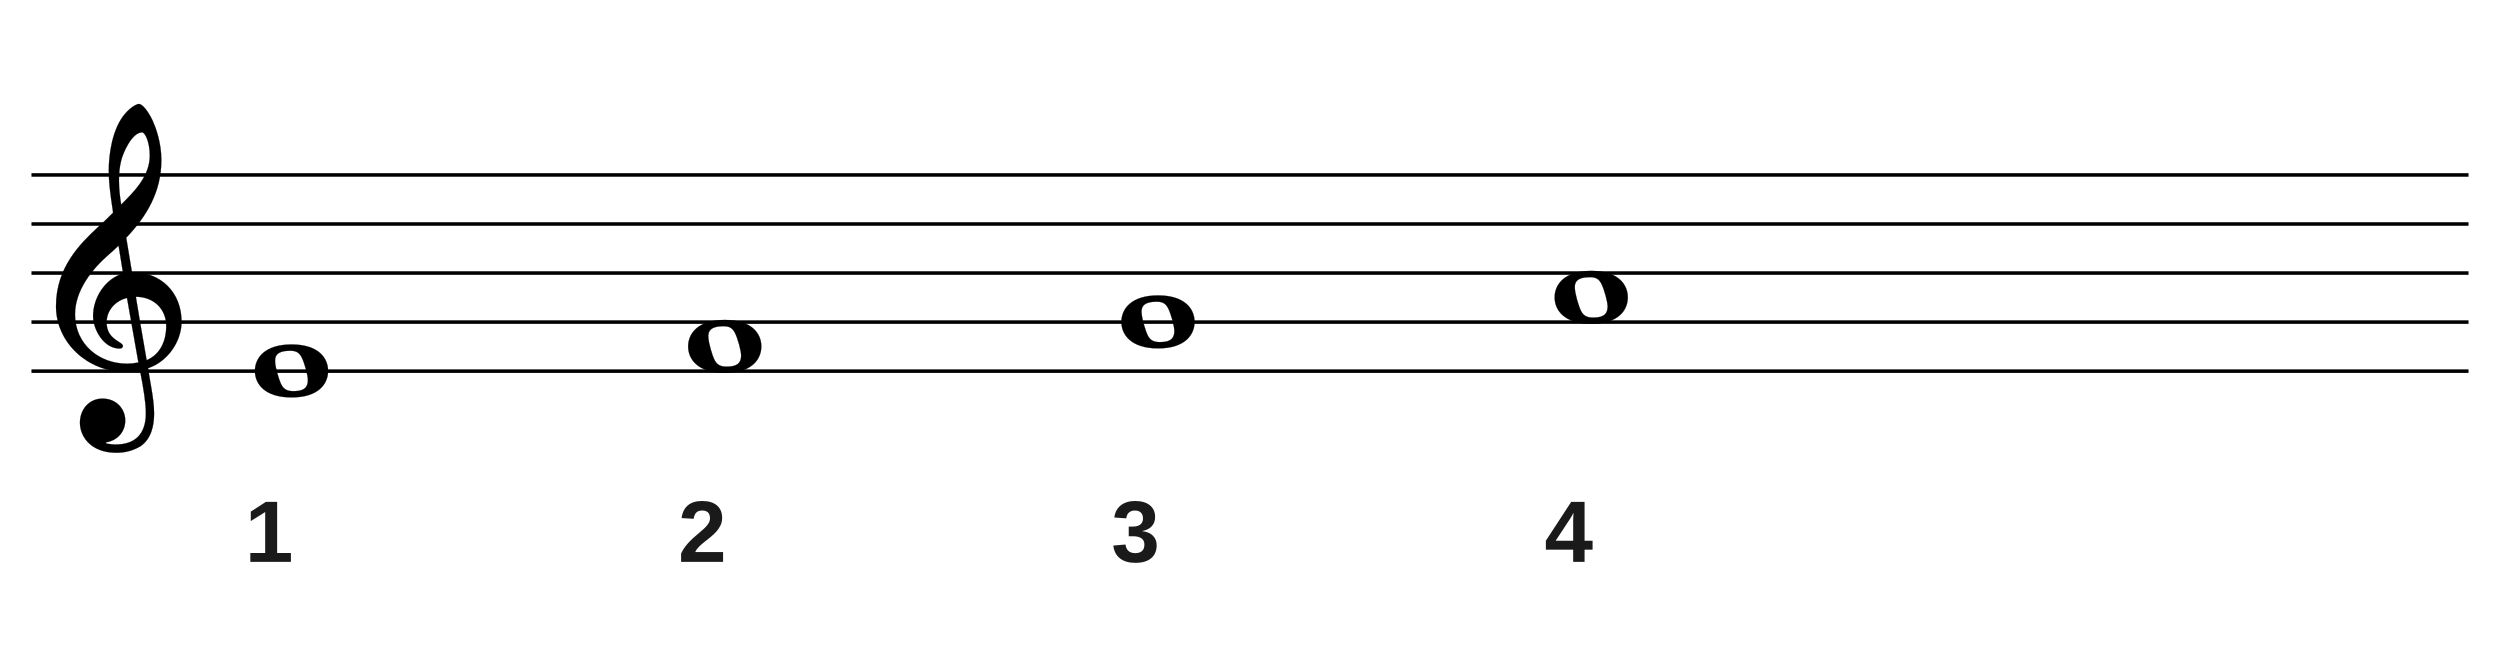
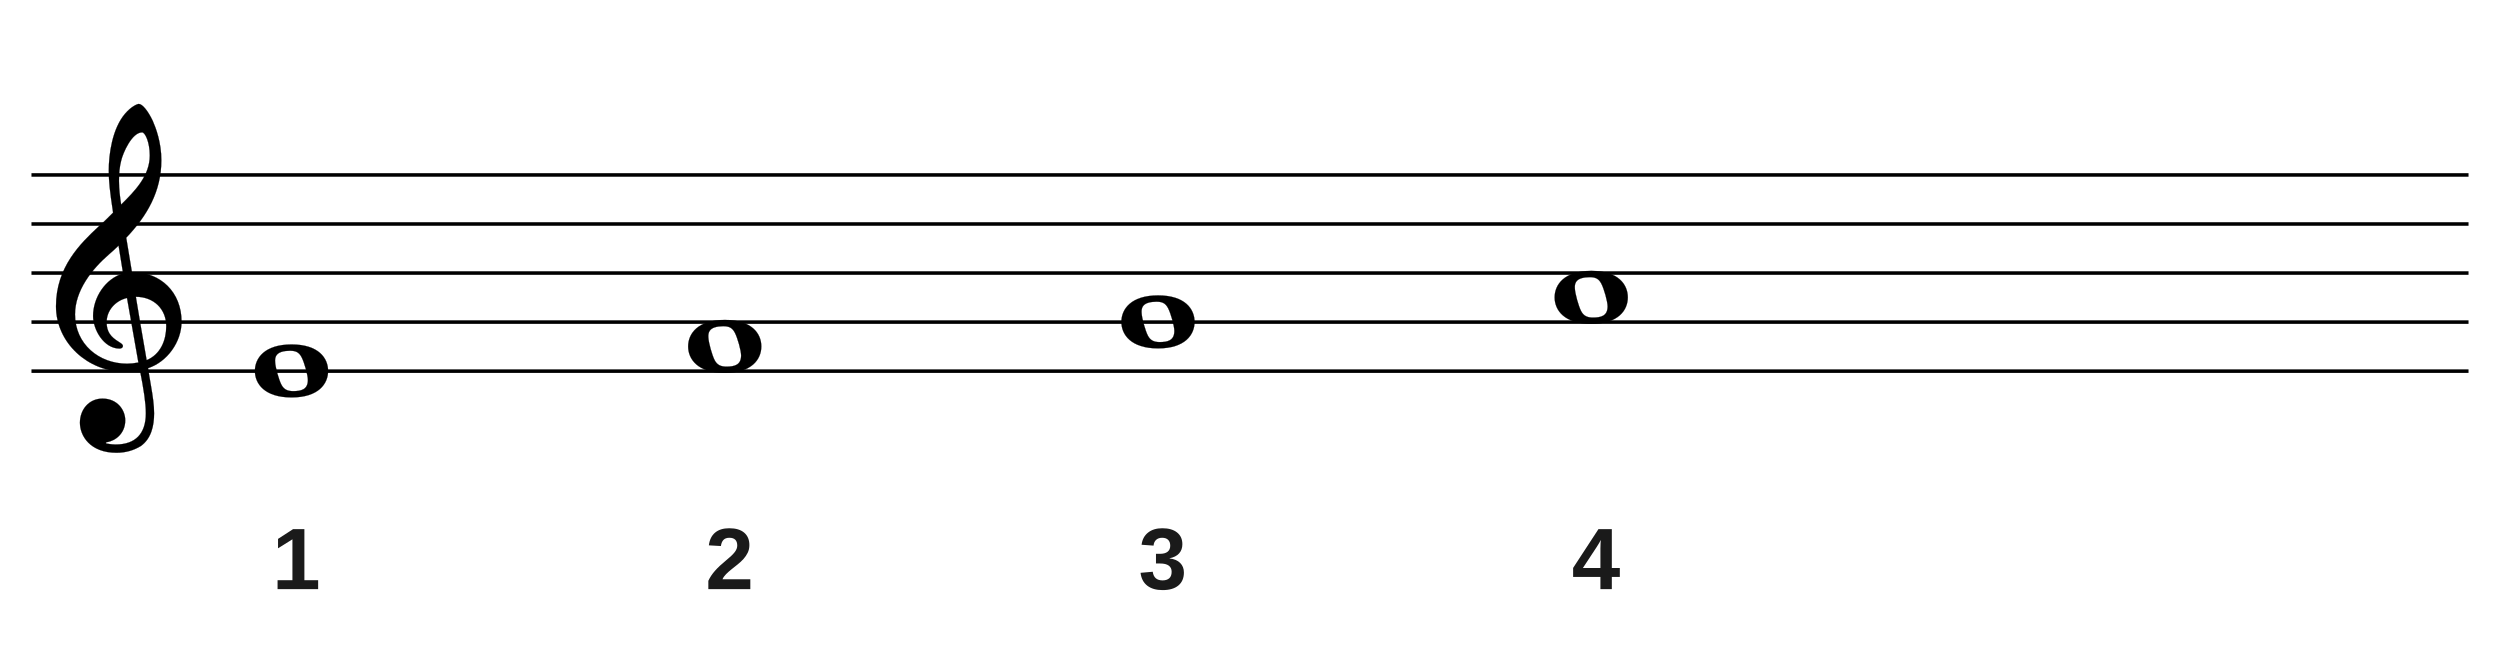
<svg xmlns="http://www.w3.org/2000/svg" id="z4jyfqc" viewBox="0 0 367 96" width="561" height="147" role="img">
  <defs>
    <g id="E050-z4jyfqc">
      <path transform="scale(1,-1)" d="M420 -206l-58 329c-59 -14 -104 -63 -104 -124c0 -49 22 -75 61 -99c12 -8 22 -13 22 -22s-9 -13 -17 -13c-80 0 -135 96 -135 166c0 94 62 190 153 217c-7 41 -14 88 -23 142c-15 -15 -31 -29 -48 -44c-88 -76 -174 -185 -174 -307c0 -151 122 -251 265 -251 c19 0 38 2 58 6zM332 822c-8 -31 -11 -65 -11 -102c0 -42 5 -81 11 -121c69 68 146 146 146 250c0 69 -24 118 -39 118c-52 0 -98 -105 -107 -145zM562 -21c0 89 -65 150 -155 150c7 -44 34 -203 55 -323c71 29 100 102 100 173zM122 -513c0 66 45 123 115 123 c75 0 116 -57 116 -111c0 -64 -47 -104 -94 -111c-3 -1 -5 -2 -5 -4c0 -1 2 -2 3 -3c2 0 23 -5 47 -5c101 0 154 55 154 159c0 53 -11 123 -30 219c-23 -4 -50 -7 -79 -7c-186 0 -349 147 -349 334c0 200 126 321 217 406c21 17 73 70 74 71c-17 112 -22 161 -22 215 c0 84 18 212 82 288c33 39 64 51 71 51c18 0 47 -35 71 -86c16 -36 44 -110 44 -201c0 -159 -73 -284 -179 -395c9 -56 19 -115 29 -175c146 0 253 -102 253 -253c0 -103 -73 -205 -171 -237c6 -39 12 -69 15 -89c10 -57 16 -102 16 -141c0 -63 -14 -129 -68 -167 c-36 -22 -77 -34 -124 -34c-135 0 -186 87 -186 153z" />
    </g>
    <g id="E0A2-z4jyfqc">
      <path transform="scale(1,-1)" d="M195 -102c41 0 75 8 75 57c0 25 -18 89 -32 116s-32 33 -60 33c-15 0 -31 -2 -43 -6c-24 -8 -34 -24 -32 -51c1 -27 19 -91 32 -116s32 -33 60 -33zM187 136c138 0 186 -70 186 -135s-48 -135 -186 -135s-187 70 -187 135s49 135 187 135z" />
    </g>
  </defs>
  <style type="text/css">#z4jyfqc g.ending, #z4jyfqc g.fing, #z4jyfqc g.reh, #z4jyfqc g.tempo {font-weight:bold;}#z4jyfqc g.dir, #z4jyfqc g.dynam, #z4jyfqc g.mNum {font-style:italic;}#z4jyfqc g.label {font-weight:normal;}#z4jyfqc ellipse, #z4jyfqc path, #z4jyfqc polygon, #z4jyfqc polyline, #z4jyfqc rect {stroke:currentColor}#z4jyfqc g.cursor {fill:dodgerblue; color:dodgerblue;}#z4jyfqc g.cursor.chord {fill:limegreen; color:limegreen;}</style>
  <svg class="definition-scale" color="black" font-family="Times, serif" viewBox="0 0 9144 2400">
    <g class="page-margin" transform="translate(100, 100)">
      <g id="abvif6g" class="mdiv pageMilestone" />
      <g id="b1yh41g3" class="score pageMilestone" />
      <g id="i181itys" class="system">
        <g id="opr4rr5" class="section systemMilestone" />
        <g id="p3gvakc" class="measure">
          <g id="y185iv34" class="staff">
            <path d="M0 540 L8944 540" stroke-width="13" />
            <path d="M0 720 L8944 720" stroke-width="13" />
            <path d="M0 900 L8944 900" stroke-width="13" />
            <path d="M0 1080 L8944 1080" stroke-width="13" />
            <path d="M0 1260 L8944 1260" stroke-width="13" />
            <g id="xoh3722" class="clef">
              <use href="#E050-z4jyfqc" transform="translate(90, 1080) scale(0.72, 0.72)" />
            </g>
            <g id="y1u2xf6p" class="keySig" />
            <g id="z1jmag2b" class="layer">
              <g id="n0" class="note">
                <g class="notehead">
                  <use href="#E0A2-z4jyfqc" transform="translate(820, 1260) scale(0.72, 0.72)" />
                </g>
              </g>
              <g id="n1" class="note">
                <g class="notehead">
                  <use href="#E0A2-z4jyfqc" transform="translate(2410, 1170) scale(0.72, 0.72)" />
                </g>
              </g>
              <g id="n2" class="note">
                <g class="notehead">
                  <use href="#E0A2-z4jyfqc" transform="translate(4000, 1080) scale(0.72, 0.72)" />
                </g>
              </g>
              <g id="n3" class="note">
                <g class="notehead">
                  <use href="#E0A2-z4jyfqc" transform="translate(5590, 990) scale(0.72, 0.72)" />
                </g>
              </g>
            </g>
          </g>
          <g id="x12c7il0" class="barLine" />
        </g>
        <g id="l12x06vz" class="systemMilestoneEnd opr4rr5" />
      </g>
      <g id="mkgoeui" class="pageMilestoneEnd b1yh41g3" />
      <g id="n49y4la" class="pageMilestoneEnd abvif6g" />
    </g>
-     <g class="tm-etiquetas" font-family="Arial, Helvetica, sans-serif" font-weight="700" font-size="300" text-anchor="middle">
-       <text x="972" y="2060" fill="#1a1a1a" font-size="320">1</text>
-       <text x="2562" y="2060" fill="#1a1a1a" font-size="320">2</text>
-       <text x="4152" y="2060" fill="#1a1a1a" font-size="320">3</text>
-       <text x="5742" y="2060" fill="#1a1a1a" font-size="320">4</text>
+     <g transform="translate(100 100)">
+       <g class="tm-etiquetas" font-family="Arial, Helvetica, sans-serif" font-weight="700" font-size="300" text-anchor="middle">
+         <text x="972" y="2060" fill="#1a1a1a" font-size="320">1</text>
+         <text x="2562" y="2060" fill="#1a1a1a" font-size="320">2</text>
+         <text x="4152" y="2060" fill="#1a1a1a" font-size="320">3</text>
+         <text x="5742" y="2060" fill="#1a1a1a" font-size="320">4</text>
+       </g>
    </g>
  </svg>
</svg>
